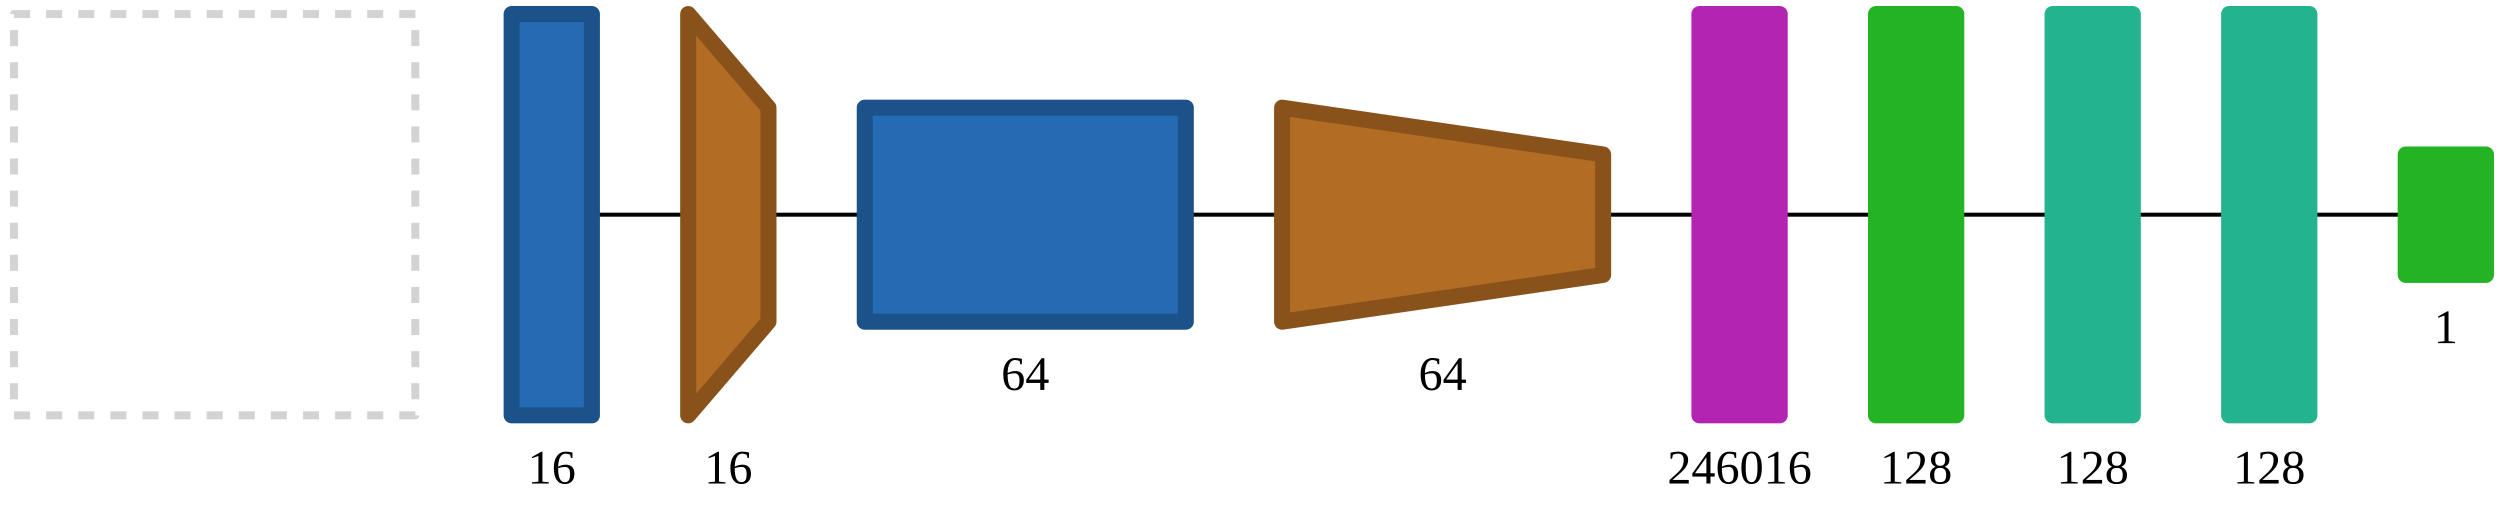
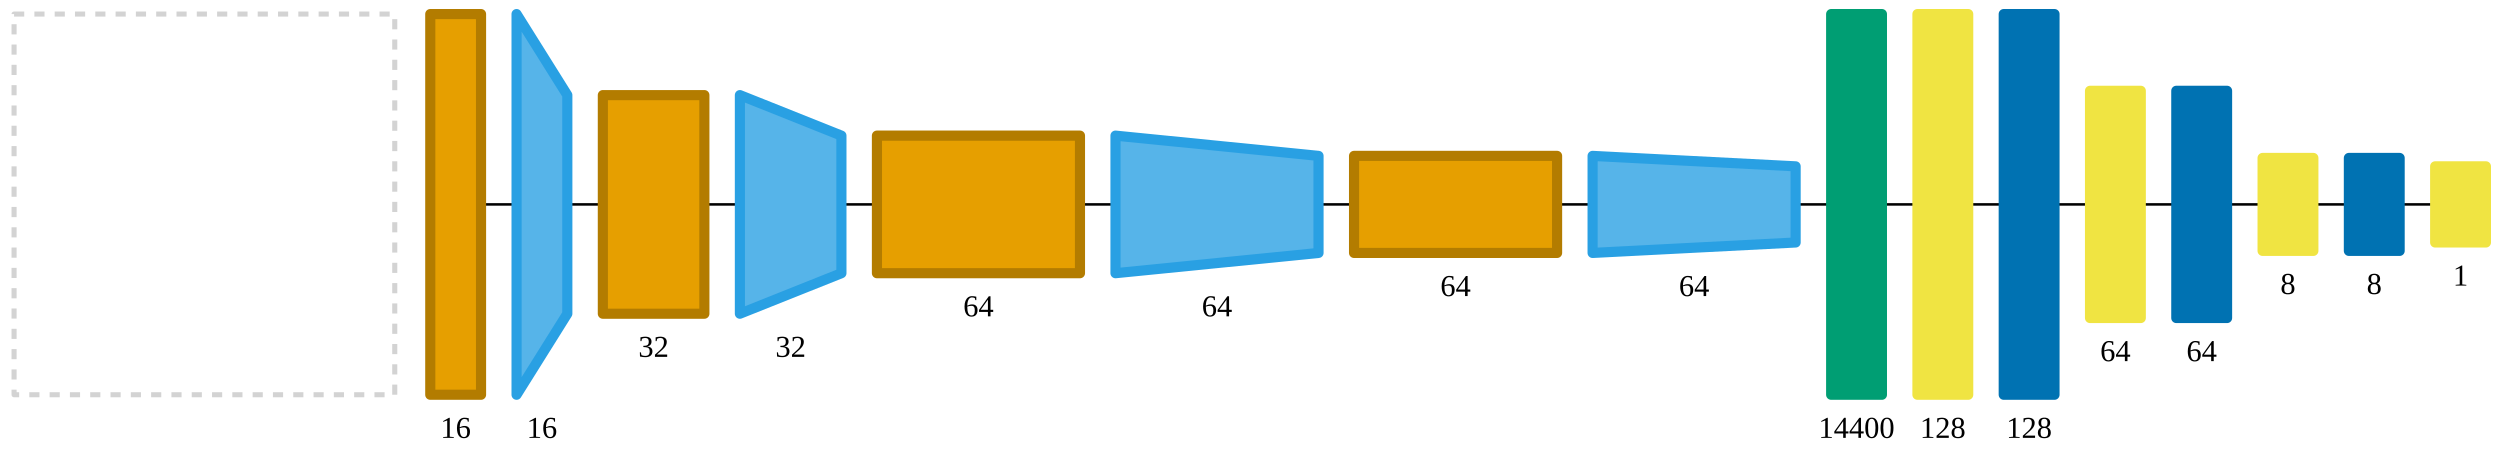
- <svg xmlns="http://www.w3.org/2000/svg" version="1.1" baseProfile="full" width="889.709" height="181.088">
+ <svg xmlns="http://www.w3.org/2000/svg" version="1.1" baseProfile="full" width="888.137" height="163.063">
  <g transform="translate(5, 5)">
-     <g transform="scale(1.428099) translate(124, -50)">
+     <g transform="scale(0.9015778) translate(164, -75)">
      <g>
        <g>
-           <polyline points="20,100 32,100 44,100 " style="fill: none; stroke: black;" />
+           <polyline points="20,150 27,150 34,150 " style="fill: none; stroke: black;" />
        </g>
      </g>
      <g>
        <g>
-           <polyline points="64,100 76,100 88,100 " style="fill: none; stroke: black;" />
+           <polyline points="54,150 61,150 68,150 " style="fill: none; stroke: black;" />
        </g>
      </g>
      <g>
        <g>
-           <polyline points="168,100 180,100 192,100 " style="fill: none; stroke: black;" />
+           <polyline points="108,150 115,150 122,150 " style="fill: none; stroke: black;" />
        </g>
      </g>
      <g>
        <g>
-           <polyline points="272,100 284,100 296,100 " style="fill: none; stroke: black;" />
+           <polyline points="162,150 169,150 176,150 " style="fill: none; stroke: black;" />
        </g>
      </g>
      <g>
        <g>
-           <polyline points="316,100 328,100 340,100 " style="fill: none; stroke: black;" />
+           <polyline points="256,150 263,150 270,150 " style="fill: none; stroke: black;" />
        </g>
      </g>
      <g>
        <g>
-           <polyline points="360,100 372,100 384,100 " style="fill: none; stroke: black;" />
+           <polyline points="350,150 357,150 364,150 " style="fill: none; stroke: black;" />
        </g>
      </g>
      <g>
        <g>
-           <polyline points="404,100 416,100 428,100 " style="fill: none; stroke: black;" />
+           <polyline points="444,150 451,150 458,150 " style="fill: none; stroke: black;" />
        </g>
      </g>
      <g>
        <g>
-           <polyline points="448,100 460,100 472,100 " style="fill: none; stroke: black;" />
+           <polyline points="538,150 545,150 552,150 " style="fill: none; stroke: black;" />
+         </g>
+       </g>
+       <g>
+         <g>
+           <polyline points="572,150 579,150 586,150 " style="fill: none; stroke: black;" />
+         </g>
+       </g>
+       <g>
+         <g>
+           <polyline points="606,150 613,150 620,150 " style="fill: none; stroke: black;" />
+         </g>
+       </g>
+       <g>
+         <g>
+           <polyline points="640,150 647,150 654,150 " style="fill: none; stroke: black;" />
+         </g>
+       </g>
+       <g>
+         <g>
+           <polyline points="674,150 681,150 688,150 " style="fill: none; stroke: black;" />
+         </g>
+       </g>
+       <g>
+         <g>
+           <polyline points="708,150 715,150 722,150 " style="fill: none; stroke: black;" />
+         </g>
+       </g>
+       <g>
+         <g>
+           <polyline points="742,150 749,150 756,150 " style="fill: none; stroke: black;" />
+         </g>
+       </g>
+       <g>
+         <g>
+           <polyline points="776,150 783,150 790,150 " style="fill: none; stroke: black;" />
        </g>
      </g>
      <g />
      <g>
-         <g transform="translate(0, 50)">
-           <path d="M 0 0 L 20 0 V 100 L 0 100 V 0 z" style="fill: rgb(36, 107, 179); stroke: rgb(27, 82, 137); stroke-width: 4; stroke-linejoin: round;" />
+         <g transform="translate(0, 75)">
+           <path d="M 0 0 L 20 0 V 150 L 0 150 V 0 z" style="fill: rgb(230, 159, 0); stroke: rgb(179, 124, 0); stroke-width: 4; stroke-linejoin: round;" />
          <g />
-           <text text-anchor="middle" x="10" y="117" font-size="12">16</text>
+           <text text-anchor="middle" x="10" y="167" font-size="12">16</text>
        </g>
-         <g transform="translate(-124, 50)">
-           <rect x="0" y="0" width="100" height="100" style="stroke: lightgrey; stroke-linejoin: round; stroke-width: 2; fill-opacity: 0; stroke-dasharray: 4;" />
+         <g transform="translate(-164, 75)">
+           <rect x="0" y="0" width="150" height="150" style="stroke: lightgrey; stroke-linejoin: round; stroke-width: 2; fill-opacity: 0; stroke-dasharray: 4;" />
        </g>
      </g>
      <g>
-         <g transform="translate(44, 50)">
-           <path d="M 0 0 L 20 23.333 V 76.667 L 0 100 V 0 z" style="fill: rgb(179, 108, 36); stroke: rgb(137, 82, 27); stroke-width: 4; stroke-linejoin: round;" />
+         <g transform="translate(34, 75)">
+           <path d="M 0 0 L 20 31.931 V 118.069 L 0 150 V 0 z" style="fill: rgb(86, 180, 233); stroke: rgb(41, 160, 227); stroke-width: 4; stroke-linejoin: round;" />
          <g />
-           <text text-anchor="middle" x="10" y="117" font-size="12">16</text>
+           <text text-anchor="middle" x="10" y="167" font-size="12">16</text>
        </g>
      </g>
      <g>
-         <g transform="translate(88, 50)">
-           <path d="M 0 23.333 L 80 23.333 V 76.667 L 0 76.667 V 23.333 z" style="fill: rgb(36, 107, 179); stroke: rgb(27, 82, 137); stroke-width: 4; stroke-linejoin: round;" />
+         <g transform="translate(68, 75)">
+           <path d="M 0 31.931 L 40 31.931 V 118.069 L 0 118.069 V 31.931 z" style="fill: rgb(230, 159, 0); stroke: rgb(179, 124, 0); stroke-width: 4; stroke-linejoin: round;" />
          <g />
-           <text text-anchor="middle" x="40" y="93.667" font-size="12">64</text>
+           <text text-anchor="middle" x="20" y="135.069" font-size="12">32</text>
        </g>
      </g>
      <g>
-         <g transform="translate(192, 50)">
-           <path d="M 0 23.333 L 80 35 V 65 L 0 76.667 V 23.333 z" style="fill: rgb(179, 108, 36); stroke: rgb(137, 82, 27); stroke-width: 4; stroke-linejoin: round;" />
+         <g transform="translate(122, 75)">
+           <path d="M 0 31.931 L 40 47.897 V 102.103 L 0 118.069 V 31.931 z" style="fill: rgb(86, 180, 233); stroke: rgb(41, 160, 227); stroke-width: 4; stroke-linejoin: round;" />
          <g />
-           <text text-anchor="middle" x="40" y="93.667" font-size="12">64</text>
+           <text text-anchor="middle" x="20" y="135.069" font-size="12">32</text>
        </g>
      </g>
      <g>
-         <g transform="translate(296, 50)">
-           <path d="M 0 0 L 20 0 V 100 L 0 100 V 0 z" style="fill: rgb(179, 36, 178); stroke: rgb(179, 36, 178); stroke-width: 4; stroke-linejoin: round;" />
+         <g transform="translate(176, 75)">
+           <path d="M 0 47.897 L 80 47.897 V 102.103 L 0 102.103 V 47.897 z" style="fill: rgb(230, 159, 0); stroke: rgb(179, 124, 0); stroke-width: 4; stroke-linejoin: round;" />
          <g />
-           <text text-anchor="middle" x="10" y="117" font-size="12">246016</text>
+           <text text-anchor="middle" x="40" y="119.103" font-size="12">64</text>
        </g>
      </g>
      <g>
-         <g transform="translate(340, 50)">
-           <path d="M 0 0 L 20 0 V 100 L 0 100 V 0 z" style="fill: rgb(36, 179, 36); stroke: rgb(36, 179, 36); stroke-width: 4; stroke-linejoin: round;" />
+         <g transform="translate(270, 75)">
+           <path d="M 0 47.897 L 80 55.88 V 94.12 L 0 102.103 V 47.897 z" style="fill: rgb(86, 180, 233); stroke: rgb(41, 160, 227); stroke-width: 4; stroke-linejoin: round;" />
          <g />
-           <text text-anchor="middle" x="10" y="117" font-size="12">128</text>
+           <text text-anchor="middle" x="40" y="119.103" font-size="12">64</text>
        </g>
      </g>
      <g>
-         <g transform="translate(384, 50)">
-           <path d="M 0 0 L 20 0 V 100 L 0 100 V 0 z" style="fill: rgb(36, 179, 143); stroke: rgb(36, 179, 143); stroke-width: 4; stroke-linejoin: round;" />
+         <g transform="translate(364, 75)">
+           <path d="M 0 55.88 L 80 55.88 V 94.12 L 0 94.12 V 55.88 z" style="fill: rgb(230, 159, 0); stroke: rgb(179, 124, 0); stroke-width: 4; stroke-linejoin: round;" />
          <g />
-           <text text-anchor="middle" x="10" y="117" font-size="12">128</text>
+           <text text-anchor="middle" x="40" y="111.12" font-size="12">64</text>
        </g>
      </g>
      <g>
-         <g transform="translate(428, 50)">
-           <path d="M 0 0 L 20 0 V 100 L 0 100 V 0 z" style="fill: rgb(36, 179, 143); stroke: rgb(36, 179, 143); stroke-width: 4; stroke-linejoin: round;" />
+         <g transform="translate(458, 75)">
+           <path d="M 0 55.88 L 80 60 V 90 L 0 94.12 V 55.88 z" style="fill: rgb(86, 180, 233); stroke: rgb(41, 160, 227); stroke-width: 4; stroke-linejoin: round;" />
          <g />
-           <text text-anchor="middle" x="10" y="117" font-size="12">128</text>
+           <text text-anchor="middle" x="40" y="111.12" font-size="12">64</text>
        </g>
      </g>
      <g>
-         <g transform="translate(472, 50)">
-           <path d="M 0 35 L 20 35 V 65 L 0 65 V 35 z" style="fill: rgb(36, 179, 36); stroke: rgb(36, 179, 36); stroke-width: 4; stroke-linejoin: round;" />
+         <g transform="translate(552, 75)">
+           <path d="M 0 0 L 20 0 V 150 L 0 150 V 0 z" style="fill: rgb(0, 158, 115); stroke: rgb(0, 158, 115); stroke-width: 4; stroke-linejoin: round;" />
          <g />
-           <text text-anchor="middle" x="10" y="82" font-size="12">1</text>
+           <text text-anchor="middle" x="10" y="167" font-size="12">14400</text>
+         </g>
+       </g>
+       <g>
+         <g transform="translate(586, 75)">
+           <path d="M 0 0 L 20 0 V 150 L 0 150 V 0 z" style="fill: rgb(240, 228, 66); stroke: rgb(240, 228, 66); stroke-width: 4; stroke-linejoin: round;" />
+           <g />
+           <text text-anchor="middle" x="10" y="167" font-size="12">128</text>
+         </g>
+       </g>
+       <g>
+         <g transform="translate(620, 75)">
+           <path d="M 0 0 L 20 0 V 150 L 0 150 V 0 z" style="fill: rgb(0, 114, 178); stroke: rgb(0, 114, 178); stroke-width: 4; stroke-linejoin: round;" />
+           <g />
+           <text text-anchor="middle" x="10" y="167" font-size="12">128</text>
+         </g>
+       </g>
+       <g>
+         <g transform="translate(654, 75)">
+           <path d="M 0 30.236 L 20 30.236 V 119.764 L 0 119.764 V 30.236 z" style="fill: rgb(240, 228, 66); stroke: rgb(240, 228, 66); stroke-width: 4; stroke-linejoin: round;" />
+           <g />
+           <text text-anchor="middle" x="10" y="136.764" font-size="12">64</text>
+         </g>
+       </g>
+       <g>
+         <g transform="translate(688, 75)">
+           <path d="M 0 30.236 L 20 30.236 V 119.764 L 0 119.764 V 30.236 z" style="fill: rgb(0, 114, 178); stroke: rgb(0, 114, 178); stroke-width: 4; stroke-linejoin: round;" />
+           <g />
+           <text text-anchor="middle" x="10" y="136.764" font-size="12">64</text>
+         </g>
+       </g>
+       <g>
+         <g transform="translate(722, 75)">
+           <path d="M 0 56.693 L 20 56.693 V 93.307 L 0 93.307 V 56.693 z" style="fill: rgb(240, 228, 66); stroke: rgb(240, 228, 66); stroke-width: 4; stroke-linejoin: round;" />
+           <g />
+           <text text-anchor="middle" x="10" y="110.307" font-size="12">8</text>
+         </g>
+       </g>
+       <g>
+         <g transform="translate(756, 75)">
+           <path d="M 0 56.693 L 20 56.693 V 93.307 L 0 93.307 V 56.693 z" style="fill: rgb(0, 114, 178); stroke: rgb(0, 114, 178); stroke-width: 4; stroke-linejoin: round;" />
+           <g />
+           <text text-anchor="middle" x="10" y="110.307" font-size="12">8</text>
+         </g>
+       </g>
+       <g>
+         <g transform="translate(790, 75)">
+           <path d="M 0 60 L 20 60 V 90 L 0 90 V 60 z" style="fill: rgb(240, 228, 66); stroke: rgb(240, 228, 66); stroke-width: 4; stroke-linejoin: round;" />
+           <g />
+           <text text-anchor="middle" x="10" y="107" font-size="12">1</text>
        </g>
      </g>
    </g>
  </g>
</svg>
